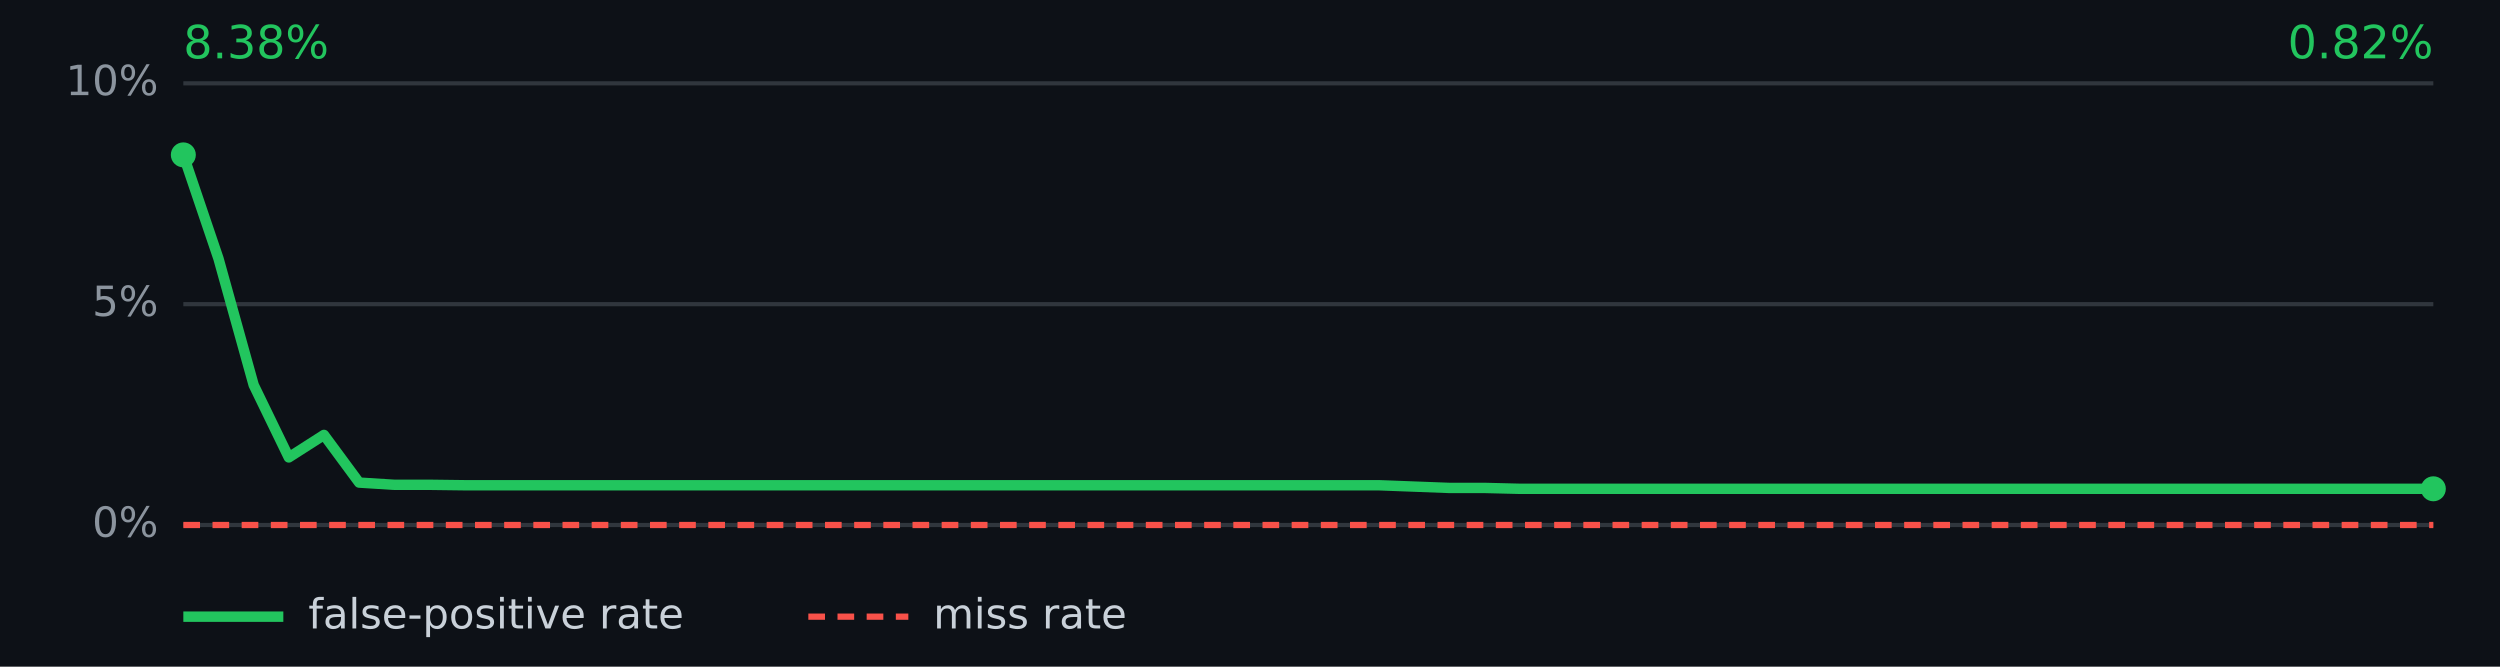
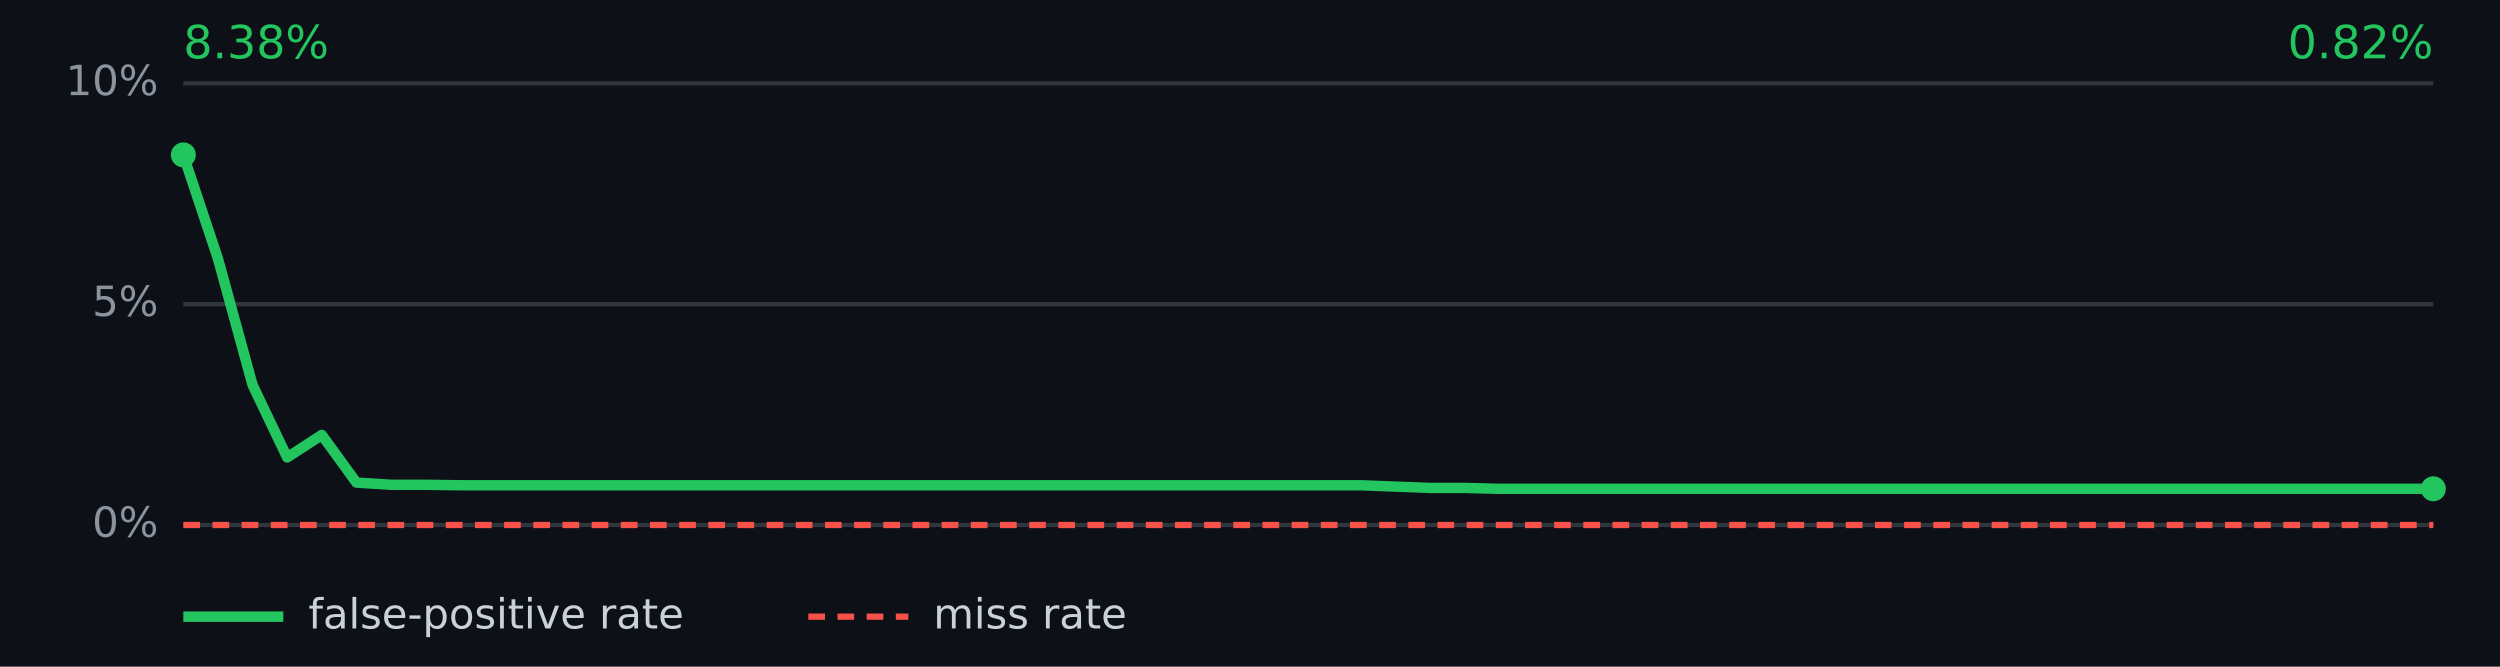
<svg xmlns="http://www.w3.org/2000/svg" width="600" height="160" role="img" aria-label="false-positive rate trend: 8.38% to 0.82%">
  <rect width="100%" height="160" fill="#0d1117" />
  <line x1="44" y1="20.00" x2="584" y2="20.00" stroke="#30363d" stroke-width="1" />
  <text x="38" y="20.00" font-family="Verdana,Geneva,DejaVu Sans,sans-serif" font-size="10" fill="#8b949e" text-anchor="end" dominant-baseline="middle">10%</text>
  <line x1="44" y1="73.00" x2="584" y2="73.00" stroke="#30363d" stroke-width="1" />
  <text x="38" y="73.00" font-family="Verdana,Geneva,DejaVu Sans,sans-serif" font-size="10" fill="#8b949e" text-anchor="end" dominant-baseline="middle">5%</text>
  <line x1="44" y1="126.00" x2="584" y2="126.00" stroke="#30363d" stroke-width="1" />
  <text x="38" y="126.00" font-family="Verdana,Geneva,DejaVu Sans,sans-serif" font-size="10" fill="#8b949e" text-anchor="end" dominant-baseline="middle">0%</text>
-   <polyline points="44.00,126.00 53.64,126.00 63.29,126.00 72.93,126.00 82.57,126.00 92.21,126.00 101.86,126.00 111.50,126.00 121.14,126.00 130.79,126.00 140.43,126.00 150.07,126.00 159.71,126.00 169.36,126.00 179.00,126.00 188.64,126.00 198.29,126.00 207.93,126.00 217.57,126.00 227.21,126.00 236.86,126.00 246.50,126.00 256.14,126.00 265.79,126.00 275.43,126.00 285.07,126.00 294.71,126.00 304.36,126.00 314.00,126.00 323.64,126.00 333.29,126.00 342.93,126.00 352.57,126.00 362.21,126.00 371.86,126.00 381.50,126.00 391.14,126.00 400.79,126.00 410.43,126.00 420.07,126.00 429.71,126.00 439.36,126.00 449.00,126.00 458.64,126.00 468.29,126.00 477.93,126.00 487.57,126.00 497.21,126.00 506.86,126.00 516.50,126.00 526.14,126.00 535.79,126.00 545.43,126.00 555.07,126.00 564.71,126.00 574.36,126.00 584.00,126.00" fill="none" stroke="#f85149" stroke-width="1.5" stroke-dasharray="4,3" />
-   <polyline points="44.00,37.17 52.44,62.08 60.88,92.40 69.31,109.78 77.75,104.38 86.19,115.82 94.62,116.35 103.06,116.35 111.50,116.46 119.94,116.46 128.38,116.46 136.81,116.46 145.25,116.46 153.69,116.46 162.12,116.46 170.56,116.46 179.00,116.46 187.44,116.46 195.88,116.46 204.31,116.46 212.75,116.46 221.19,116.46 229.62,116.46 238.06,116.46 246.50,116.46 254.94,116.46 263.38,116.46 271.81,116.46 280.25,116.46 288.69,116.46 297.12,116.46 305.56,116.46 314.00,116.46 322.44,116.46 330.88,116.46 339.31,116.78 347.75,117.10 356.19,117.10 364.62,117.31 373.06,117.31 381.50,117.31 389.94,117.31 398.38,117.31 406.81,117.31 415.25,117.31 423.69,117.31 432.12,117.31 440.56,117.31 449.00,117.31 457.44,117.31 465.88,117.31 474.31,117.31 482.75,117.31 491.19,117.31 499.62,117.31 508.06,117.31 516.50,117.31 524.94,117.31 533.38,117.31 541.81,117.31 550.25,117.31 558.69,117.31 567.12,117.31 575.56,117.31 584.00,117.31" fill="none" stroke="#22c55e" stroke-width="2.5" stroke-linejoin="round" />
+   <polyline points="44.00,126.00 53.47,126.00 62.95,126.00 72.42,126.00 81.89,126.00 91.37,126.00 100.84,126.00 110.32,126.00 119.79,126.00 129.26,126.00 138.74,126.00 148.21,126.00 157.68,126.00 167.16,126.00 176.63,126.00 186.11,126.00 195.58,126.00 205.05,126.00 214.53,126.00 224.00,126.00 233.47,126.00 242.95,126.00 252.42,126.00 261.89,126.00 271.37,126.00 280.84,126.00 290.32,126.00 299.79,126.00 309.26,126.00 318.74,126.00 328.21,126.00 337.68,126.00 347.16,126.00 356.63,126.00 366.11,126.00 375.58,126.00 385.05,126.00 394.53,126.00 404.00,126.00 413.47,126.00 422.95,126.00 432.42,126.00 441.89,126.00 451.37,126.00 460.84,126.00 470.32,126.00 479.79,126.00 489.26,126.00 498.74,126.00 508.21,126.00 517.68,126.00 527.16,126.00 536.63,126.00 546.11,126.00 555.58,126.00 565.05,126.00 574.53,126.00 584.00,126.00" fill="none" stroke="#f85149" stroke-width="1.5" stroke-dasharray="4,3" />
+   <polyline points="44.00,37.17 52.31,62.08 60.62,92.40 68.92,109.78 77.23,104.38 85.54,115.82 93.85,116.35 102.15,116.35 110.46,116.46 118.77,116.46 127.08,116.46 135.38,116.46 143.69,116.46 152.00,116.46 160.31,116.46 168.62,116.46 176.92,116.46 185.23,116.46 193.54,116.46 201.85,116.46 210.15,116.46 218.46,116.46 226.77,116.46 235.08,116.46 243.38,116.46 251.69,116.46 260.00,116.46 268.31,116.46 276.62,116.46 284.92,116.46 293.23,116.46 301.54,116.46 309.85,116.46 318.15,116.46 326.46,116.46 334.77,116.78 343.08,117.10 351.38,117.10 359.69,117.31 368.00,117.31 376.31,117.31 384.62,117.31 392.92,117.31 401.23,117.31 409.54,117.31 417.85,117.31 426.15,117.31 434.46,117.31 442.77,117.31 451.08,117.31 459.38,117.31 467.69,117.31 476.00,117.31 484.31,117.31 492.62,117.31 500.92,117.31 509.23,117.31 517.54,117.31 525.85,117.31 534.15,117.31 542.46,117.31 550.77,117.31 559.08,117.31 567.38,117.31 575.69,117.31 584.00,117.31" fill="none" stroke="#22c55e" stroke-width="2.5" stroke-linejoin="round" />
  <circle cx="44.00" cy="37.17" r="3" fill="#22c55e" />
  <circle cx="584.00" cy="117.31" r="3" fill="#22c55e" />
  <text x="44.00" y="14" font-family="Verdana,Geneva,DejaVu Sans,sans-serif" font-size="11" fill="#22c55e" text-anchor="start">8.38%</text>
  <text x="584.00" y="14" font-family="Verdana,Geneva,DejaVu Sans,sans-serif" font-size="11" fill="#22c55e" text-anchor="end">0.82%</text>
  <line x1="44" y1="148" x2="68" y2="148" stroke="#22c55e" stroke-width="2.5" />
  <text x="74" y="148" font-family="Verdana,Geneva,DejaVu Sans,sans-serif" font-size="10" fill="#c9d1d9" dominant-baseline="middle">false-positive rate</text>
  <line x1="194" y1="148" x2="218" y2="148" stroke="#f85149" stroke-width="1.5" stroke-dasharray="4,3" />
  <text x="224" y="148" font-family="Verdana,Geneva,DejaVu Sans,sans-serif" font-size="10" fill="#c9d1d9" dominant-baseline="middle">miss rate</text>
</svg>
